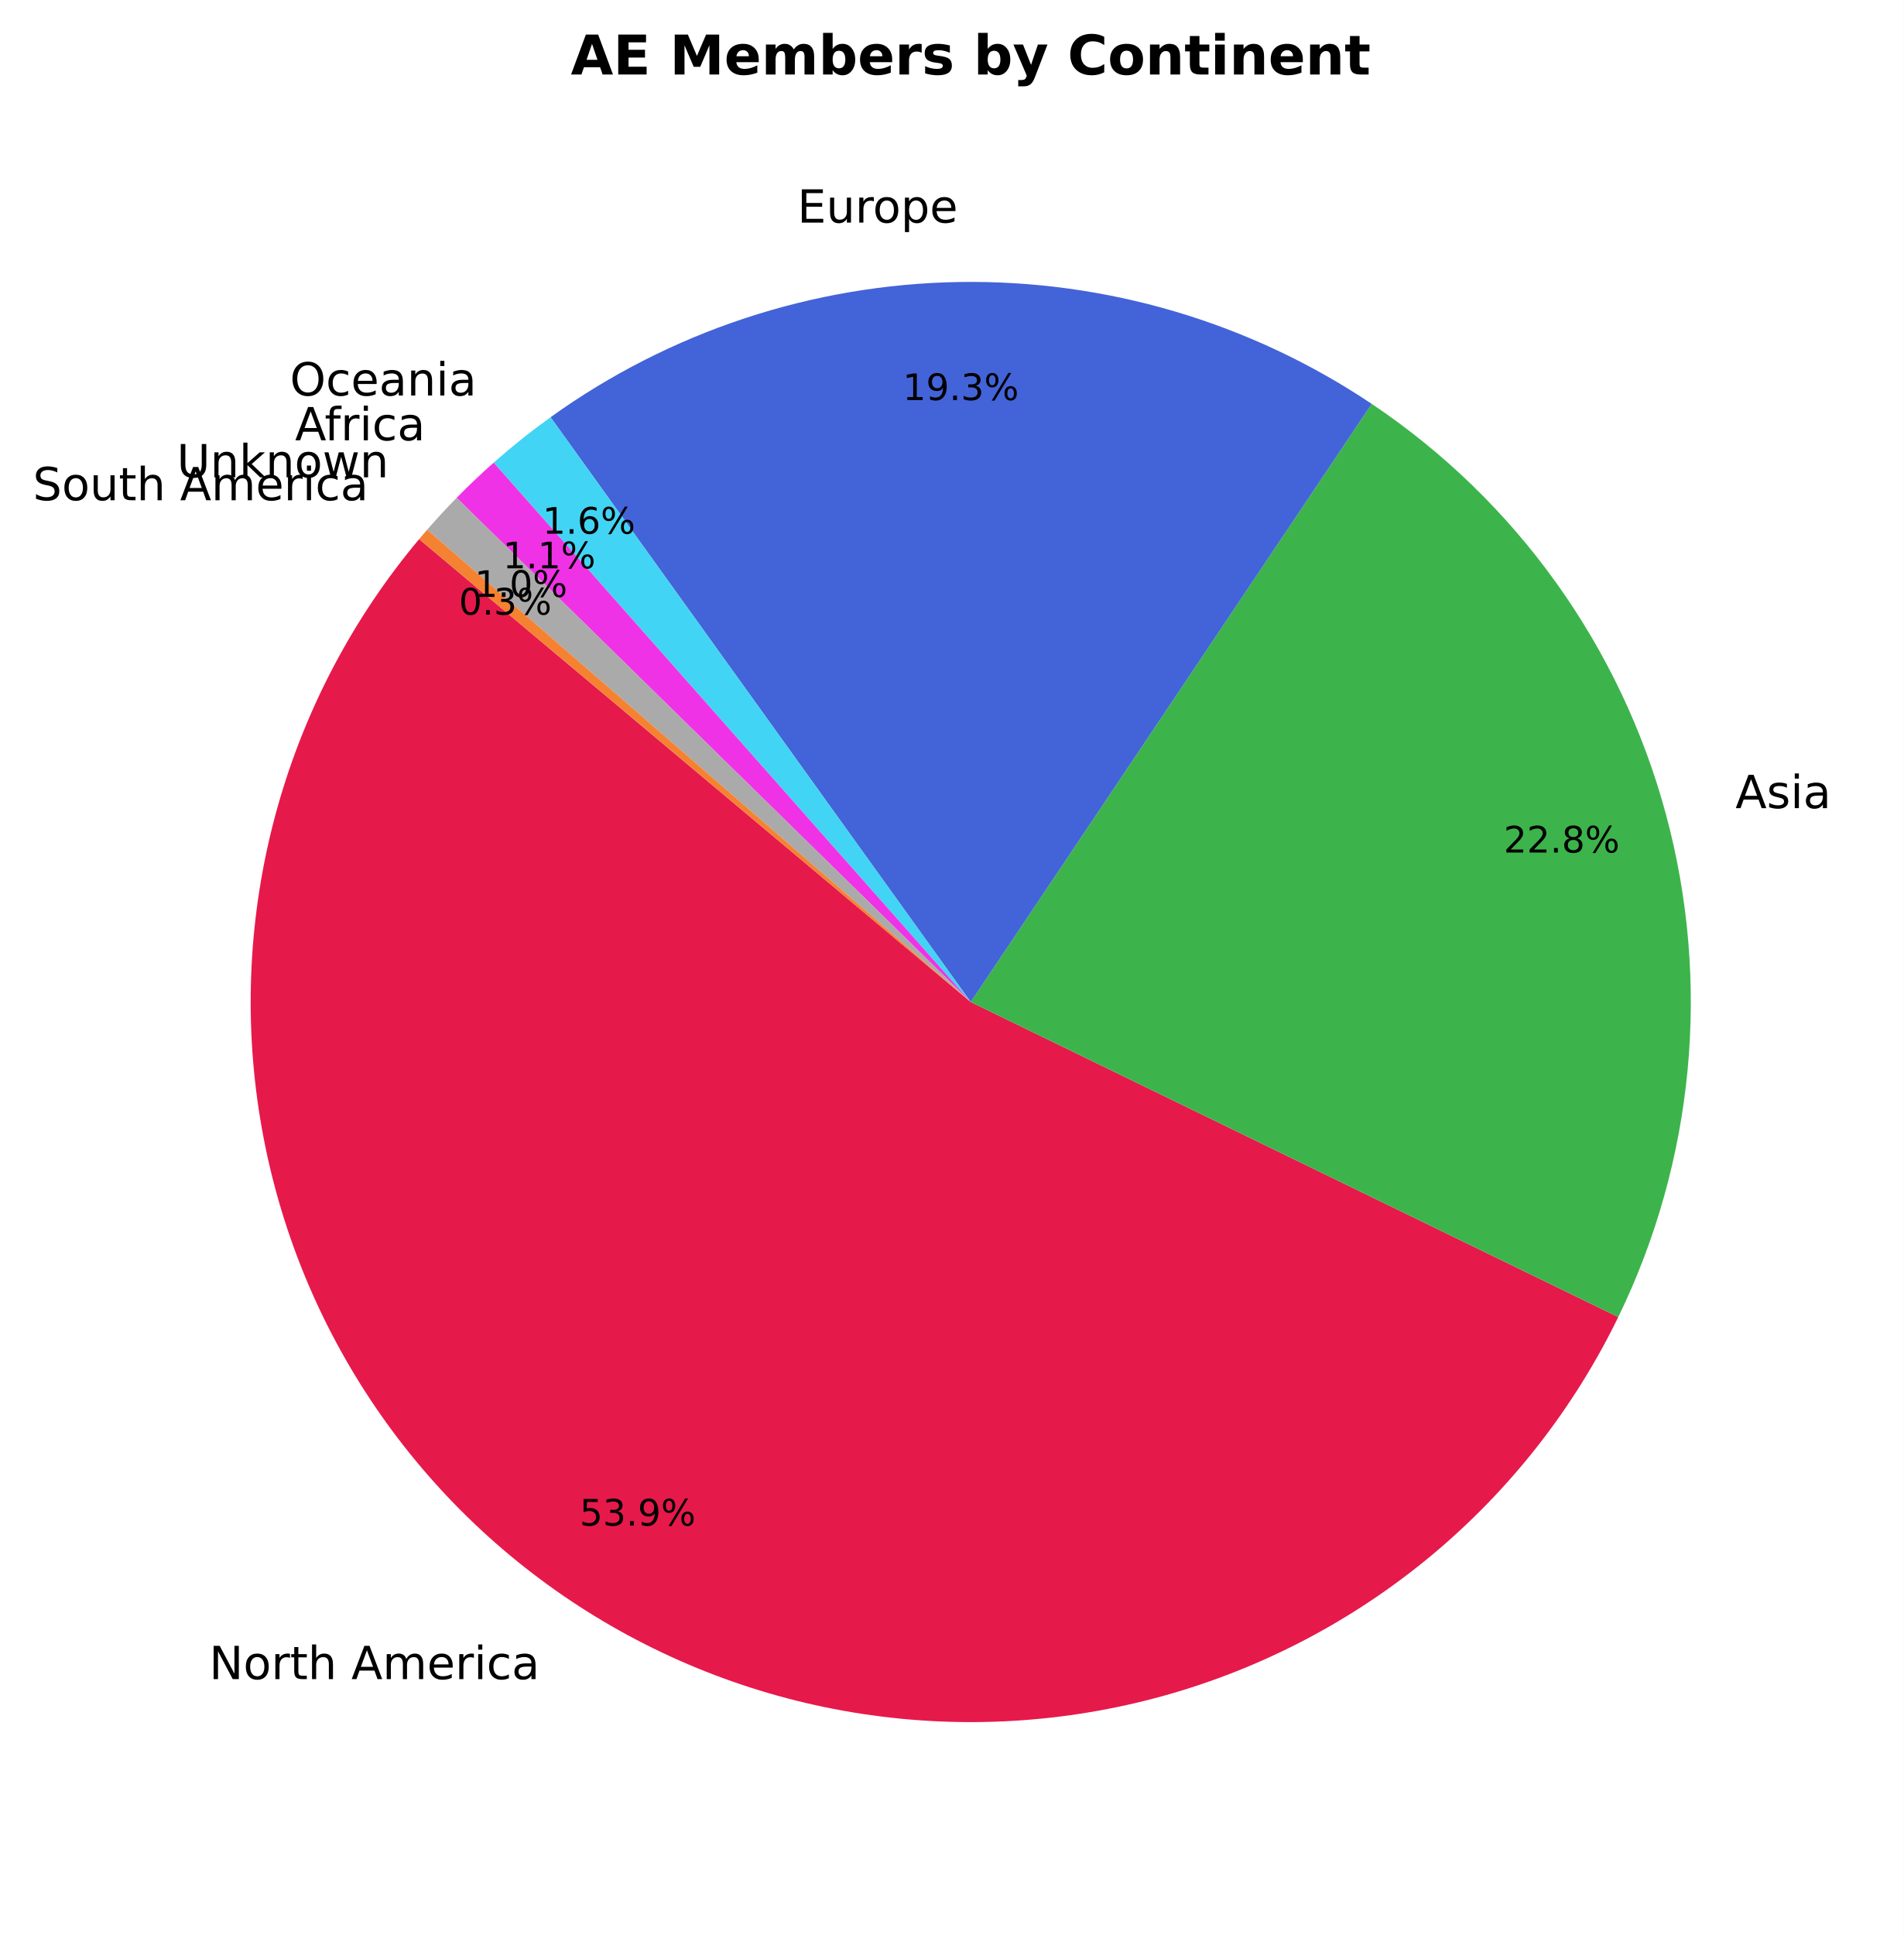
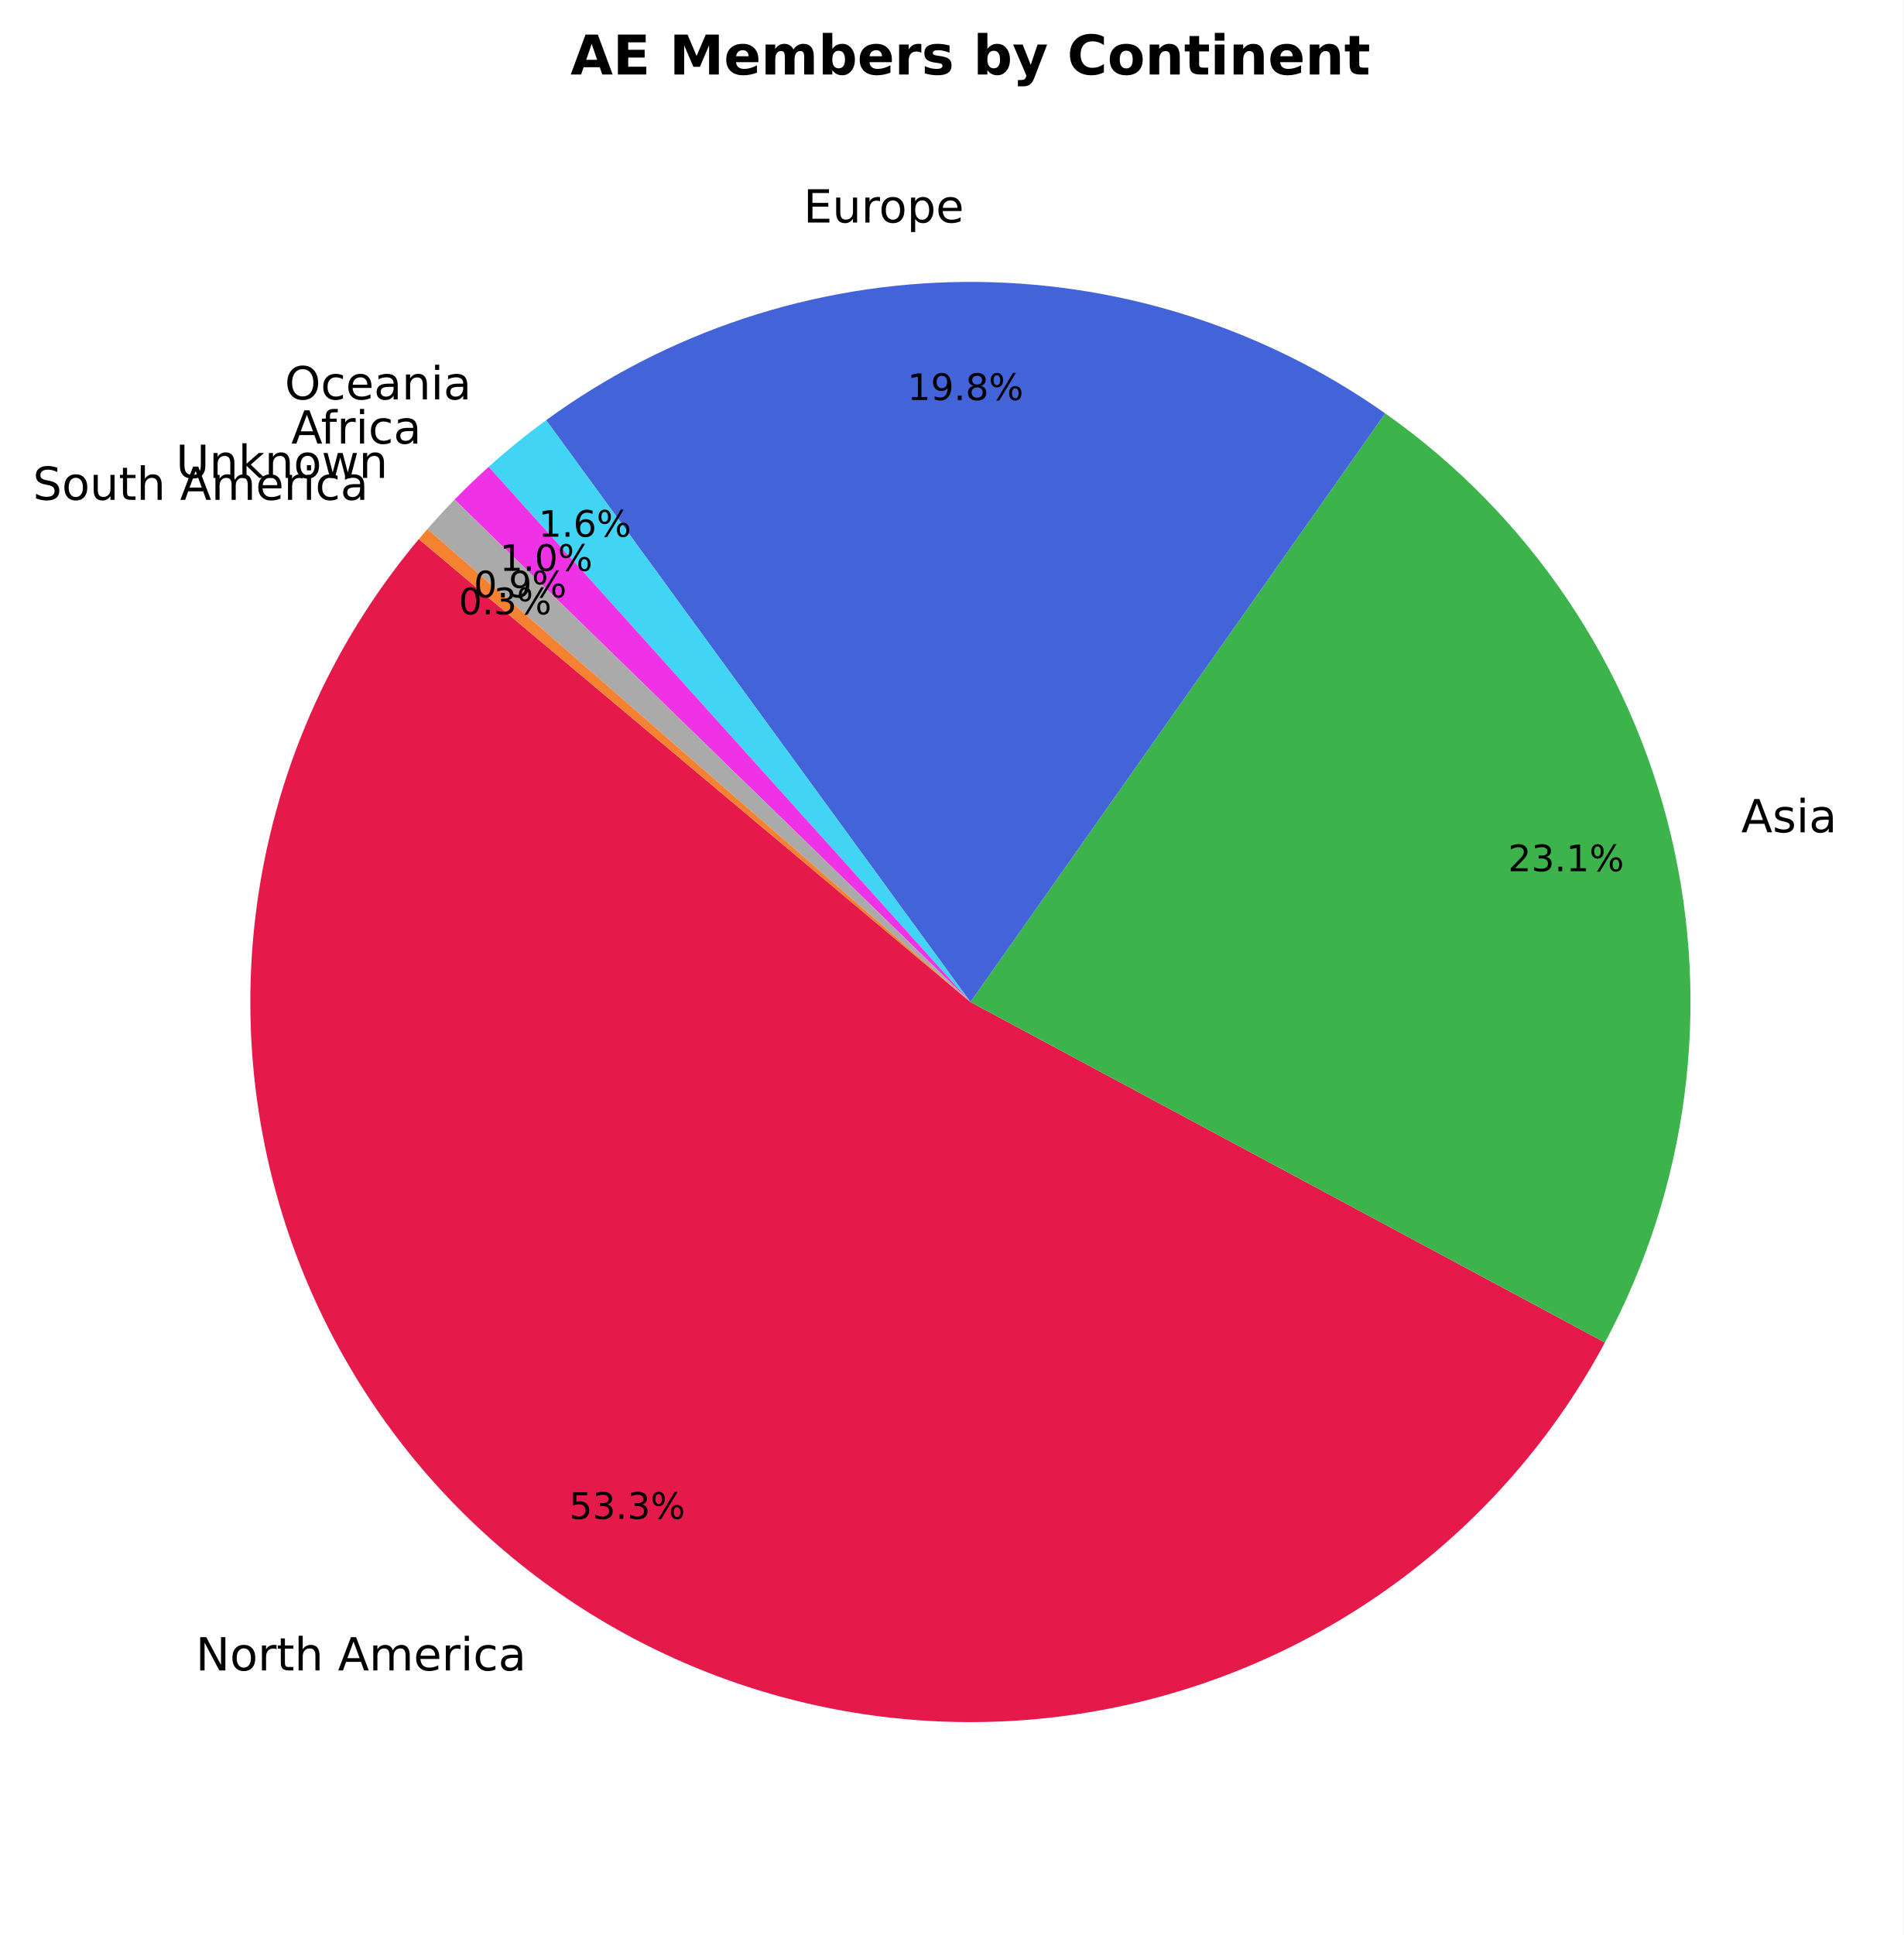
- <svg xmlns="http://www.w3.org/2000/svg" xmlns:xlink="http://www.w3.org/1999/xlink" width="416.995pt" height="423.838pt" viewBox="0 0 416.995 423.838" version="1.1">
+ <svg xmlns="http://www.w3.org/2000/svg" xmlns:xlink="http://www.w3.org/1999/xlink" width="416.922pt" height="423.838pt" viewBox="0 0 416.922 423.838" version="1.1">
  <defs>
    <style type="text/css">*{stroke-linejoin: round; stroke-linecap: butt}</style>
  </defs>
  <g id="figure_1">
    <g id="patch_1">
-       <path d="M 0 423.838  L 416.995 423.838  L 416.995 0  L 0 0  z " style="fill: #ffffff" />
+       <path d="M 0 423.838  L 416.922 423.838  L 416.922 0  L 0 0  z " style="fill: #ffffff" />
    </g>
    <g id="axes_1">
      <g id="patch_2">
-         <path d="M 91.809 118.093  C 77.448 135.207 66.886 155.179 60.824 176.683  C 54.762 198.186 53.338 220.734 56.645 242.829  C 59.953 264.924 67.917 286.067 80.01 304.853  C 92.103 323.638 108.051 339.642 126.794 351.801  C 145.537 363.96 166.651 371.999 188.734 375.385  C 210.818 378.77 233.371 377.425 254.895 371.439  C 276.42 365.453 296.429 354.962 313.594 340.662  C 330.759 326.361 344.692 308.576 354.466 288.486  L 212.635 219.478  z " style="fill: #e6194b" />
+         <path d="M 91.736 118.093  C 77.544 135.005 67.061 154.71 60.965 175.93  C 54.87 197.149 53.297 219.414 56.348 241.28  C 59.4 263.146 67.009 284.129 78.681 302.869  C 90.354 321.608 105.832 337.69 124.111 350.071  C 142.391 362.452 163.068 370.858 184.801 374.744  C 206.534 378.63 228.842 377.91 250.28 372.63  C 271.717 367.351 291.809 357.629 309.252 344.095  C 326.695 330.561 341.103 313.514 351.543 294.061  L 212.562 219.478  z " style="fill: #e6194b" />
      </g>
      <g id="patch_3">
-         <path d="M 354.466 288.486  C 371.123 254.252 374.834 215.119 364.91 178.364  C 354.987 141.609 332.083 109.662 300.46 88.463  L 212.635 219.478  z " style="fill: #3cb44b" />
+         <path d="M 351.543 294.061  C 369.755 260.123 374.921 220.662 366.057 183.18  C 357.193 145.697 334.9 112.73 303.415 90.544  L 212.562 219.478  z " style="fill: #3cb44b" />
      </g>
      <g id="patch_4">
-         <path d="M 300.46 88.463  C 273.758 70.564 242.213 61.248 210.071 61.771  C 177.929 62.294 146.703 72.63 120.597 91.388  L 212.635 219.478  z " style="fill: #4363d8" />
+         <path d="M 303.415 90.544  C 276.471 71.559 244.243 61.488 211.283 61.755  C 178.324 62.023 146.263 72.615 119.631 92.035  L 212.562 219.478  z " style="fill: #4363d8" />
      </g>
      <g id="patch_5">
-         <path d="M 120.597 91.388  C 118.438 92.939 116.319 94.545 114.241 96.203  C 112.163 97.862 110.127 99.573 108.136 101.334  L 212.635 219.478  z " style="fill: #42d4f4" />
+         <path d="M 119.631 92.035  C 117.447 93.627 115.305 95.275 113.206 96.978  C 111.107 98.68 109.052 100.436 107.043 102.244  L 212.562 219.478  z " style="fill: #42d4f4" />
      </g>
      <g id="patch_6">
-         <path d="M 108.136 101.334  C 106.737 102.571 105.361 103.833 104.008 105.118  C 102.654 106.404 101.324 107.713 100.017 109.046  L 212.635 219.478  z " style="fill: #f032e6" />
+         <path d="M 107.043 102.244  C 105.758 103.401 104.491 104.579 103.244 105.778  C 101.998 106.977 100.771 108.196 99.564 109.435  L 212.562 219.478  z " style="fill: #f032e6" />
      </g>
      <g id="patch_7">
-         <path d="M 100.017 109.046  C 98.908 110.177 97.816 111.325 96.742 112.488  C 95.667 113.652 94.61 114.832 93.572 116.028  L 212.635 219.478  z " style="fill: #aaaaaa" />
+         <path d="M 99.564 109.435  C 98.546 110.481 97.542 111.54 96.554 112.613  C 95.565 113.687 94.591 114.774 93.632 115.874  L 212.562 219.478  z " style="fill: #aaaaaa" />
      </g>
      <g id="patch_8">
-         <path d="M 93.572 116.028  C 93.275 116.369 92.98 116.712 92.686 117.056  C 92.392 117.4 92.099 117.746 91.809 118.092  L 212.635 219.478  z " style="fill: #f58231" />
+         <path d="M 93.632 115.874  C 93.313 116.241 92.995 116.609 92.679 116.979  C 92.363 117.349 92.048 117.72 91.736 118.093  L 212.562 219.478  z " style="fill: #f58231" />
      </g>
      <g id="matplotlib.axis_1" />
      <g id="matplotlib.axis_2" />
      <g id="text_1">
-         <g transform="translate(45.81266 367.7927) scale(0.1 -0.1)">
+         <g transform="translate(42.86931 365.8898) scale(0.1 -0.1)">
          <defs>
            <path id="DejaVuSans-4e" d="M 628 4666  L 1478 4666  L 3547 763  L 3547 4666  L 4159 4666  L 4159 0  L 3309 0  L 1241 3903  L 1241 0  L 628 0  L 628 4666  z " transform="scale(0.015625)" />
            <path id="DejaVuSans-6f" d="M 1959 3097  Q 1497 3097 1228 2736  Q 959 2375 959 1747  Q 959 1119 1226 758  Q 1494 397 1959 397  Q 2419 397 2687 759  Q 2956 1122 2956 1747  Q 2956 2369 2687 2733  Q 2419 3097 1959 3097  z M 1959 3584  Q 2709 3584 3137 3096  Q 3566 2609 3566 1747  Q 3566 888 3137 398  Q 2709 -91 1959 -91  Q 1206 -91 779 398  Q 353 888 353 1747  Q 353 2609 779 3096  Q 1206 3584 1959 3584  z " transform="scale(0.015625)" />
            <path id="DejaVuSans-72" d="M 2631 2963  Q 2534 3019 2420 3045  Q 2306 3072 2169 3072  Q 1681 3072 1420 2755  Q 1159 2438 1159 1844  L 1159 0  L 581 0  L 581 3500  L 1159 3500  L 1159 2956  Q 1341 3275 1631 3429  Q 1922 3584 2338 3584  Q 2397 3584 2469 3576  Q 2541 3569 2628 3553  L 2631 2963  z " transform="scale(0.015625)" />
            <path id="DejaVuSans-74" d="M 1172 4494  L 1172 3500  L 2356 3500  L 2356 3053  L 1172 3053  L 1172 1153  Q 1172 725 1289 603  Q 1406 481 1766 481  L 2356 481  L 2356 0  L 1766 0  Q 1100 0 847 248  Q 594 497 594 1153  L 594 3053  L 172 3053  L 172 3500  L 594 3500  L 594 4494  L 1172 4494  z " transform="scale(0.015625)" />
            <path id="DejaVuSans-68" d="M 3513 2113  L 3513 0  L 2938 0  L 2938 2094  Q 2938 2591 2744 2837  Q 2550 3084 2163 3084  Q 1697 3084 1428 2787  Q 1159 2491 1159 1978  L 1159 0  L 581 0  L 581 4863  L 1159 4863  L 1159 2956  Q 1366 3272 1645 3428  Q 1925 3584 2291 3584  Q 2894 3584 3203 3211  Q 3513 2838 3513 2113  z " transform="scale(0.015625)" />
            <path id="DejaVuSans-20" transform="scale(0.015625)" />
            <path id="DejaVuSans-41" d="M 2188 4044  L 1331 1722  L 3047 1722  L 2188 4044  z M 1831 4666  L 2547 4666  L 4325 0  L 3669 0  L 3244 1197  L 1141 1197  L 716 0  L 50 0  L 1831 4666  z " transform="scale(0.015625)" />
            <path id="DejaVuSans-6d" d="M 3328 2828  Q 3544 3216 3844 3400  Q 4144 3584 4550 3584  Q 5097 3584 5394 3201  Q 5691 2819 5691 2113  L 5691 0  L 5113 0  L 5113 2094  Q 5113 2597 4934 2840  Q 4756 3084 4391 3084  Q 3944 3084 3684 2787  Q 3425 2491 3425 1978  L 3425 0  L 2847 0  L 2847 2094  Q 2847 2600 2669 2842  Q 2491 3084 2119 3084  Q 1678 3084 1418 2786  Q 1159 2488 1159 1978  L 1159 0  L 581 0  L 581 3500  L 1159 3500  L 1159 2956  Q 1356 3278 1631 3431  Q 1906 3584 2284 3584  Q 2666 3584 2933 3390  Q 3200 3197 3328 2828  z " transform="scale(0.015625)" />
            <path id="DejaVuSans-65" d="M 3597 1894  L 3597 1613  L 953 1613  Q 991 1019 1311 708  Q 1631 397 2203 397  Q 2534 397 2845 478  Q 3156 559 3463 722  L 3463 178  Q 3153 47 2828 -22  Q 2503 -91 2169 -91  Q 1331 -91 842 396  Q 353 884 353 1716  Q 353 2575 817 3079  Q 1281 3584 2069 3584  Q 2775 3584 3186 3129  Q 3597 2675 3597 1894  z M 3022 2063  Q 3016 2534 2758 2815  Q 2500 3097 2075 3097  Q 1594 3097 1305 2825  Q 1016 2553 972 2059  L 3022 2063  z " transform="scale(0.015625)" />
            <path id="DejaVuSans-69" d="M 603 3500  L 1178 3500  L 1178 0  L 603 0  L 603 3500  z M 603 4863  L 1178 4863  L 1178 4134  L 603 4134  L 603 4863  z " transform="scale(0.015625)" />
            <path id="DejaVuSans-63" d="M 3122 3366  L 3122 2828  Q 2878 2963 2633 3030  Q 2388 3097 2138 3097  Q 1578 3097 1268 2742  Q 959 2388 959 1747  Q 959 1106 1268 751  Q 1578 397 2138 397  Q 2388 397 2633 464  Q 2878 531 3122 666  L 3122 134  Q 2881 22 2623 -34  Q 2366 -91 2075 -91  Q 1284 -91 818 406  Q 353 903 353 1747  Q 353 2603 823 3093  Q 1294 3584 2113 3584  Q 2378 3584 2631 3529  Q 2884 3475 3122 3366  z " transform="scale(0.015625)" />
            <path id="DejaVuSans-61" d="M 2194 1759  Q 1497 1759 1228 1600  Q 959 1441 959 1056  Q 959 750 1161 570  Q 1363 391 1709 391  Q 2188 391 2477 730  Q 2766 1069 2766 1631  L 2766 1759  L 2194 1759  z M 3341 1997  L 3341 0  L 2766 0  L 2766 531  Q 2569 213 2275 61  Q 1981 -91 1556 -91  Q 1019 -91 701 211  Q 384 513 384 1019  Q 384 1609 779 1909  Q 1175 2209 1959 2209  L 2766 2209  L 2766 2266  Q 2766 2663 2505 2880  Q 2244 3097 1772 3097  Q 1472 3097 1187 3025  Q 903 2953 641 2809  L 641 3341  Q 956 3463 1253 3523  Q 1550 3584 1831 3584  Q 2591 3584 2966 3190  Q 3341 2797 3341 1997  z " transform="scale(0.015625)" />
          </defs>
          <use xlink:href="#DejaVuSans-4e" />
          <use xlink:href="#DejaVuSans-6f" transform="translate(74.80469 0)" />
          <use xlink:href="#DejaVuSans-72" transform="translate(135.9863 0)" />
          <use xlink:href="#DejaVuSans-74" transform="translate(177.0996 0)" />
          <use xlink:href="#DejaVuSans-68" transform="translate(216.3086 0)" />
          <use xlink:href="#DejaVuSans-20" transform="translate(279.6875 0)" />
          <use xlink:href="#DejaVuSans-41" transform="translate(311.4746 0)" />
          <use xlink:href="#DejaVuSans-6d" transform="translate(379.8828 0)" />
          <use xlink:href="#DejaVuSans-65" transform="translate(477.2949 0)" />
          <use xlink:href="#DejaVuSans-72" transform="translate(538.8184 0)" />
          <use xlink:href="#DejaVuSans-69" transform="translate(579.9316 0)" />
          <use xlink:href="#DejaVuSans-63" transform="translate(607.7148 0)" />
          <use xlink:href="#DejaVuSans-61" transform="translate(662.6953 0)" />
        </g>
      </g>
      <g id="text_2">
-         <g transform="translate(126.963 334.1601) scale(0.08 -0.08)">
+         <g transform="translate(124.6721 332.6896) scale(0.08 -0.08)">
          <defs>
            <path id="DejaVuSans-35" d="M 691 4666  L 3169 4666  L 3169 4134  L 1269 4134  L 1269 2991  Q 1406 3038 1543 3061  Q 1681 3084 1819 3084  Q 2600 3084 3056 2656  Q 3513 2228 3513 1497  Q 3513 744 3044 326  Q 2575 -91 1722 -91  Q 1428 -91 1123 -41  Q 819 9 494 109  L 494 744  Q 775 591 1075 516  Q 1375 441 1709 441  Q 2250 441 2565 725  Q 2881 1009 2881 1497  Q 2881 1984 2565 2268  Q 2250 2553 1709 2553  Q 1456 2553 1204 2497  Q 953 2441 691 2322  L 691 4666  z " transform="scale(0.015625)" />
            <path id="DejaVuSans-33" d="M 2597 2516  Q 3050 2419 3304 2112  Q 3559 1806 3559 1356  Q 3559 666 3084 287  Q 2609 -91 1734 -91  Q 1441 -91 1130 -33  Q 819 25 488 141  L 488 750  Q 750 597 1062 519  Q 1375 441 1716 441  Q 2309 441 2620 675  Q 2931 909 2931 1356  Q 2931 1769 2642 2001  Q 2353 2234 1838 2234  L 1294 2234  L 1294 2753  L 1863 2753  Q 2328 2753 2575 2939  Q 2822 3125 2822 3475  Q 2822 3834 2567 4026  Q 2313 4219 1838 4219  Q 1578 4219 1281 4162  Q 984 4106 628 3988  L 628 4550  Q 988 4650 1302 4700  Q 1616 4750 1894 4750  Q 2613 4750 3031 4423  Q 3450 4097 3450 3541  Q 3450 3153 3228 2886  Q 3006 2619 2597 2516  z " transform="scale(0.015625)" />
            <path id="DejaVuSans-2e" d="M 684 794  L 1344 794  L 1344 0  L 684 0  L 684 794  z " transform="scale(0.015625)" />
-             <path id="DejaVuSans-39" d="M 703 97  L 703 672  Q 941 559 1184 500  Q 1428 441 1663 441  Q 2288 441 2617 861  Q 2947 1281 2994 2138  Q 2813 1869 2534 1725  Q 2256 1581 1919 1581  Q 1219 1581 811 2004  Q 403 2428 403 3163  Q 403 3881 828 4315  Q 1253 4750 1959 4750  Q 2769 4750 3195 4129  Q 3622 3509 3622 2328  Q 3622 1225 3098 567  Q 2575 -91 1691 -91  Q 1453 -91 1209 -44  Q 966 3 703 97  z M 1959 2075  Q 2384 2075 2632 2365  Q 2881 2656 2881 3163  Q 2881 3666 2632 3958  Q 2384 4250 1959 4250  Q 1534 4250 1286 3958  Q 1038 3666 1038 3163  Q 1038 2656 1286 2365  Q 1534 2075 1959 2075  z " transform="scale(0.015625)" />
            <path id="DejaVuSans-25" d="M 4653 2053  Q 4381 2053 4226 1822  Q 4072 1591 4072 1178  Q 4072 772 4226 539  Q 4381 306 4653 306  Q 4919 306 5073 539  Q 5228 772 5228 1178  Q 5228 1588 5073 1820  Q 4919 2053 4653 2053  z M 4653 2450  Q 5147 2450 5437 2106  Q 5728 1763 5728 1178  Q 5728 594 5436 251  Q 5144 -91 4653 -91  Q 4153 -91 3862 251  Q 3572 594 3572 1178  Q 3572 1766 3864 2108  Q 4156 2450 4653 2450  z M 1428 4353  Q 1159 4353 1004 4120  Q 850 3888 850 3481  Q 850 3069 1003 2837  Q 1156 2606 1428 2606  Q 1700 2606 1854 2837  Q 2009 3069 2009 3481  Q 2009 3884 1853 4118  Q 1697 4353 1428 4353  z M 4250 4750  L 4750 4750  L 1831 -91  L 1331 -91  L 4250 4750  z M 1428 4750  Q 1922 4750 2215 4408  Q 2509 4066 2509 3481  Q 2509 2891 2217 2550  Q 1925 2209 1428 2209  Q 931 2209 642 2551  Q 353 2894 353 3481  Q 353 4063 643 4406  Q 934 4750 1428 4750  z " transform="scale(0.015625)" />
          </defs>
          <use xlink:href="#DejaVuSans-35" />
          <use xlink:href="#DejaVuSans-33" transform="translate(63.62305 0)" />
          <use xlink:href="#DejaVuSans-2e" transform="translate(127.2461 0)" />
-           <use xlink:href="#DejaVuSans-39" transform="translate(159.0332 0)" />
+           <use xlink:href="#DejaVuSans-33" transform="translate(159.0332 0)" />
          <use xlink:href="#DejaVuSans-25" transform="translate(222.6562 0)" />
        </g>
      </g>
      <g id="text_3">
-         <g transform="translate(380.1379 177.0117) scale(0.1 -0.1)">
+         <g transform="translate(381.4063 182.309) scale(0.1 -0.1)">
          <defs>
            <path id="DejaVuSans-73" d="M 2834 3397  L 2834 2853  Q 2591 2978 2328 3040  Q 2066 3103 1784 3103  Q 1356 3103 1142 2972  Q 928 2841 928 2578  Q 928 2378 1081 2264  Q 1234 2150 1697 2047  L 1894 2003  Q 2506 1872 2764 1633  Q 3022 1394 3022 966  Q 3022 478 2636 193  Q 2250 -91 1575 -91  Q 1294 -91 989 -36  Q 684 19 347 128  L 347 722  Q 666 556 975 473  Q 1284 391 1588 391  Q 1994 391 2212 530  Q 2431 669 2431 922  Q 2431 1156 2273 1281  Q 2116 1406 1581 1522  L 1381 1569  Q 847 1681 609 1914  Q 372 2147 372 2553  Q 372 3047 722 3315  Q 1072 3584 1716 3584  Q 2034 3584 2315 3537  Q 2597 3491 2834 3397  z " transform="scale(0.015625)" />
          </defs>
          <use xlink:href="#DejaVuSans-41" />
          <use xlink:href="#DejaVuSans-73" transform="translate(68.4082 0)" />
          <use xlink:href="#DejaVuSans-69" transform="translate(120.5078 0)" />
          <use xlink:href="#DejaVuSans-61" transform="translate(148.291 0)" />
        </g>
      </g>
      <g id="text_4">
-         <g transform="translate(329.3622 186.7384) scale(0.08 -0.08)">
+         <g transform="translate(330.3258 190.8318) scale(0.08 -0.08)">
          <defs>
            <path id="DejaVuSans-32" d="M 1228 531  L 3431 531  L 3431 0  L 469 0  L 469 531  Q 828 903 1448 1529  Q 2069 2156 2228 2338  Q 2531 2678 2651 2914  Q 2772 3150 2772 3378  Q 2772 3750 2511 3984  Q 2250 4219 1831 4219  Q 1534 4219 1204 4116  Q 875 4013 500 3803  L 500 4441  Q 881 4594 1212 4672  Q 1544 4750 1819 4750  Q 2544 4750 2975 4387  Q 3406 4025 3406 3419  Q 3406 3131 3298 2873  Q 3191 2616 2906 2266  Q 2828 2175 2409 1742  Q 1991 1309 1228 531  z " transform="scale(0.015625)" />
-             <path id="DejaVuSans-38" d="M 2034 2216  Q 1584 2216 1326 1975  Q 1069 1734 1069 1313  Q 1069 891 1326 650  Q 1584 409 2034 409  Q 2484 409 2743 651  Q 3003 894 3003 1313  Q 3003 1734 2745 1975  Q 2488 2216 2034 2216  z M 1403 2484  Q 997 2584 770 2862  Q 544 3141 544 3541  Q 544 4100 942 4425  Q 1341 4750 2034 4750  Q 2731 4750 3128 4425  Q 3525 4100 3525 3541  Q 3525 3141 3298 2862  Q 3072 2584 2669 2484  Q 3125 2378 3379 2068  Q 3634 1759 3634 1313  Q 3634 634 3220 271  Q 2806 -91 2034 -91  Q 1263 -91 848 271  Q 434 634 434 1313  Q 434 1759 690 2068  Q 947 2378 1403 2484  z M 1172 3481  Q 1172 3119 1398 2916  Q 1625 2713 2034 2713  Q 2441 2713 2670 2916  Q 2900 3119 2900 3481  Q 2900 3844 2670 4047  Q 2441 4250 2034 4250  Q 1625 4250 1398 4047  Q 1172 3844 1172 3481  z " transform="scale(0.015625)" />
+             <path id="DejaVuSans-31" d="M 794 531  L 1825 531  L 1825 4091  L 703 3866  L 703 4441  L 1819 4666  L 2450 4666  L 2450 531  L 3481 531  L 3481 0  L 794 0  L 794 531  z " transform="scale(0.015625)" />
          </defs>
          <use xlink:href="#DejaVuSans-32" />
-           <use xlink:href="#DejaVuSans-32" transform="translate(63.62305 0)" />
+           <use xlink:href="#DejaVuSans-33" transform="translate(63.62305 0)" />
          <use xlink:href="#DejaVuSans-2e" transform="translate(127.2461 0)" />
-           <use xlink:href="#DejaVuSans-38" transform="translate(159.0332 0)" />
+           <use xlink:href="#DejaVuSans-31" transform="translate(159.0332 0)" />
          <use xlink:href="#DejaVuSans-25" transform="translate(222.6562 0)" />
        </g>
      </g>
      <g id="text_5">
-         <g transform="translate(174.652 48.75963) scale(0.1 -0.1)">
+         <g transform="translate(175.9928 48.74241) scale(0.1 -0.1)">
          <defs>
            <path id="DejaVuSans-45" d="M 628 4666  L 3578 4666  L 3578 4134  L 1259 4134  L 1259 2753  L 3481 2753  L 3481 2222  L 1259 2222  L 1259 531  L 3634 531  L 3634 0  L 628 0  L 628 4666  z " transform="scale(0.015625)" />
            <path id="DejaVuSans-75" d="M 544 1381  L 544 3500  L 1119 3500  L 1119 1403  Q 1119 906 1312 657  Q 1506 409 1894 409  Q 2359 409 2629 706  Q 2900 1003 2900 1516  L 2900 3500  L 3475 3500  L 3475 0  L 2900 0  L 2900 538  Q 2691 219 2414 64  Q 2138 -91 1772 -91  Q 1169 -91 856 284  Q 544 659 544 1381  z M 1991 3584  L 1991 3584  z " transform="scale(0.015625)" />
            <path id="DejaVuSans-70" d="M 1159 525  L 1159 -1331  L 581 -1331  L 581 3500  L 1159 3500  L 1159 2969  Q 1341 3281 1617 3432  Q 1894 3584 2278 3584  Q 2916 3584 3314 3078  Q 3713 2572 3713 1747  Q 3713 922 3314 415  Q 2916 -91 2278 -91  Q 1894 -91 1617 61  Q 1341 213 1159 525  z M 3116 1747  Q 3116 2381 2855 2742  Q 2594 3103 2138 3103  Q 1681 3103 1420 2742  Q 1159 2381 1159 1747  Q 1159 1113 1420 752  Q 1681 391 2138 391  Q 2594 391 2855 752  Q 3116 1113 3116 1747  z " transform="scale(0.015625)" />
          </defs>
          <use xlink:href="#DejaVuSans-45" />
          <use xlink:href="#DejaVuSans-75" transform="translate(63.18359 0)" />
          <use xlink:href="#DejaVuSans-72" transform="translate(126.5625 0)" />
          <use xlink:href="#DejaVuSans-6f" transform="translate(165.4258 0)" />
          <use xlink:href="#DejaVuSans-70" transform="translate(226.6074 0)" />
          <use xlink:href="#DejaVuSans-65" transform="translate(290.084 0)" />
        </g>
      </g>
      <g id="text_6">
-         <g transform="translate(197.7487 87.63454) scale(0.08 -0.08)">
-           <defs>
-             <path id="DejaVuSans-31" d="M 794 531  L 1825 531  L 1825 4091  L 703 3866  L 703 4441  L 1819 4666  L 2450 4666  L 2450 531  L 3481 531  L 3481 0  L 794 0  L 794 531  z " transform="scale(0.015625)" />
+         <g transform="translate(198.7682 87.62123) scale(0.08 -0.08)">
+           <defs>
+             <path id="DejaVuSans-39" d="M 703 97  L 703 672  Q 941 559 1184 500  Q 1428 441 1663 441  Q 2288 441 2617 861  Q 2947 1281 2994 2138  Q 2813 1869 2534 1725  Q 2256 1581 1919 1581  Q 1219 1581 811 2004  Q 403 2428 403 3163  Q 403 3881 828 4315  Q 1253 4750 1959 4750  Q 2769 4750 3195 4129  Q 3622 3509 3622 2328  Q 3622 1225 3098 567  Q 2575 -91 1691 -91  Q 1453 -91 1209 -44  Q 966 3 703 97  z M 1959 2075  Q 2384 2075 2632 2365  Q 2881 2656 2881 3163  Q 2881 3666 2632 3958  Q 2384 4250 1959 4250  Q 1534 4250 1286 3958  Q 1038 3666 1038 3163  Q 1038 2656 1286 2365  Q 1534 2075 1959 2075  z " transform="scale(0.015625)" />
+             <path id="DejaVuSans-38" d="M 2034 2216  Q 1584 2216 1326 1975  Q 1069 1734 1069 1313  Q 1069 891 1326 650  Q 1584 409 2034 409  Q 2484 409 2743 651  Q 3003 894 3003 1313  Q 3003 1734 2745 1975  Q 2488 2216 2034 2216  z M 1403 2484  Q 997 2584 770 2862  Q 544 3141 544 3541  Q 544 4100 942 4425  Q 1341 4750 2034 4750  Q 2731 4750 3128 4425  Q 3525 4100 3525 3541  Q 3525 3141 3298 2862  Q 3072 2584 2669 2484  Q 3125 2378 3379 2068  Q 3634 1759 3634 1313  Q 3634 634 3220 271  Q 2806 -91 2034 -91  Q 1263 -91 848 271  Q 434 634 434 1313  Q 434 1759 690 2068  Q 947 2378 1403 2484  z M 1172 3481  Q 1172 3119 1398 2916  Q 1625 2713 2034 2713  Q 2441 2713 2670 2916  Q 2900 3119 2900 3481  Q 2900 3844 2670 4047  Q 2441 4250 2034 4250  Q 1625 4250 1398 4047  Q 1172 3844 1172 3481  z " transform="scale(0.015625)" />
          </defs>
          <use xlink:href="#DejaVuSans-31" />
          <use xlink:href="#DejaVuSans-39" transform="translate(63.62305 0)" />
          <use xlink:href="#DejaVuSans-2e" transform="translate(127.2461 0)" />
-           <use xlink:href="#DejaVuSans-33" transform="translate(159.0332 0)" />
+           <use xlink:href="#DejaVuSans-38" transform="translate(159.0332 0)" />
          <use xlink:href="#DejaVuSans-25" transform="translate(222.6562 0)" />
        </g>
      </g>
      <g id="text_7">
-         <g transform="translate(63.50599 86.63531) scale(0.1 -0.1)">
+         <g transform="translate(62.3747 87.48699) scale(0.1 -0.1)">
          <defs>
            <path id="DejaVuSans-4f" d="M 2522 4238  Q 1834 4238 1429 3725  Q 1025 3213 1025 2328  Q 1025 1447 1429 934  Q 1834 422 2522 422  Q 3209 422 3611 934  Q 4013 1447 4013 2328  Q 4013 3213 3611 3725  Q 3209 4238 2522 4238  z M 2522 4750  Q 3503 4750 4090 4092  Q 4678 3434 4678 2328  Q 4678 1225 4090 567  Q 3503 -91 2522 -91  Q 1538 -91 948 565  Q 359 1222 359 2328  Q 359 3434 948 4092  Q 1538 4750 2522 4750  z " transform="scale(0.015625)" />
            <path id="DejaVuSans-6e" d="M 3513 2113  L 3513 0  L 2938 0  L 2938 2094  Q 2938 2591 2744 2837  Q 2550 3084 2163 3084  Q 1697 3084 1428 2787  Q 1159 2491 1159 1978  L 1159 0  L 581 0  L 581 3500  L 1159 3500  L 1159 2956  Q 1366 3272 1645 3428  Q 1925 3584 2291 3584  Q 2894 3584 3203 3211  Q 3513 2838 3513 2113  z " transform="scale(0.015625)" />
          </defs>
          <use xlink:href="#DejaVuSans-4f" />
          <use xlink:href="#DejaVuSans-63" transform="translate(78.71094 0)" />
          <use xlink:href="#DejaVuSans-65" transform="translate(133.6914 0)" />
          <use xlink:href="#DejaVuSans-61" transform="translate(195.2148 0)" />
          <use xlink:href="#DejaVuSans-6e" transform="translate(256.4941 0)" />
          <use xlink:href="#DejaVuSans-69" transform="translate(319.873 0)" />
          <use xlink:href="#DejaVuSans-61" transform="translate(347.6562 0)" />
        </g>
      </g>
      <g id="text_8">
-         <g transform="translate(118.838 116.9021) scale(0.08 -0.08)">
+         <g transform="translate(117.9473 117.5602) scale(0.08 -0.08)">
          <defs>
            <path id="DejaVuSans-36" d="M 2113 2584  Q 1688 2584 1439 2293  Q 1191 2003 1191 1497  Q 1191 994 1439 701  Q 1688 409 2113 409  Q 2538 409 2786 701  Q 3034 994 3034 1497  Q 3034 2003 2786 2293  Q 2538 2584 2113 2584  z M 3366 4563  L 3366 3988  Q 3128 4100 2886 4159  Q 2644 4219 2406 4219  Q 1781 4219 1451 3797  Q 1122 3375 1075 2522  Q 1259 2794 1537 2939  Q 1816 3084 2150 3084  Q 2853 3084 3261 2657  Q 3669 2231 3669 1497  Q 3669 778 3244 343  Q 2819 -91 2113 -91  Q 1303 -91 875 529  Q 447 1150 447 2328  Q 447 3434 972 4092  Q 1497 4750 2381 4750  Q 2619 4750 2861 4703  Q 3103 4656 3366 4563  z " transform="scale(0.015625)" />
          </defs>
          <use xlink:href="#DejaVuSans-31" />
          <use xlink:href="#DejaVuSans-2e" transform="translate(63.62305 0)" />
          <use xlink:href="#DejaVuSans-36" transform="translate(95.41016 0)" />
          <use xlink:href="#DejaVuSans-25" transform="translate(159.0332 0)" />
        </g>
      </g>
      <g id="text_9">
-         <g transform="translate(64.63089 96.44158) scale(0.1 -0.1)">
+         <g transform="translate(63.79852 97.1675) scale(0.1 -0.1)">
          <defs>
            <path id="DejaVuSans-66" d="M 2375 4863  L 2375 4384  L 1825 4384  Q 1516 4384 1395 4259  Q 1275 4134 1275 3809  L 1275 3500  L 2222 3500  L 2222 3053  L 1275 3053  L 1275 0  L 697 0  L 697 3053  L 147 3053  L 147 3500  L 697 3500  L 697 3744  Q 697 4328 969 4595  Q 1241 4863 1831 4863  L 2375 4863  z " transform="scale(0.015625)" />
          </defs>
          <use xlink:href="#DejaVuSans-41" />
          <use xlink:href="#DejaVuSans-66" transform="translate(64.7832 0)" />
          <use xlink:href="#DejaVuSans-72" transform="translate(99.98828 0)" />
          <use xlink:href="#DejaVuSans-69" transform="translate(141.1016 0)" />
          <use xlink:href="#DejaVuSans-63" transform="translate(168.8848 0)" />
          <use xlink:href="#DejaVuSans-61" transform="translate(223.8652 0)" />
        </g>
      </g>
      <g id="text_10">
-         <g transform="translate(110.1399 124.4797) scale(0.08 -0.08)">
+         <g transform="translate(109.4802 125.0406) scale(0.08 -0.08)">
+           <defs>
+             <path id="DejaVuSans-30" d="M 2034 4250  Q 1547 4250 1301 3770  Q 1056 3291 1056 2328  Q 1056 1369 1301 889  Q 1547 409 2034 409  Q 2525 409 2770 889  Q 3016 1369 3016 2328  Q 3016 3291 2770 3770  Q 2525 4250 2034 4250  z M 2034 4750  Q 2819 4750 3233 4129  Q 3647 3509 3647 2328  Q 3647 1150 3233 529  Q 2819 -91 2034 -91  Q 1250 -91 836 529  Q 422 1150 422 2328  Q 422 3509 836 4129  Q 1250 4750 2034 4750  z " transform="scale(0.015625)" />
+           </defs>
          <use xlink:href="#DejaVuSans-31" />
          <use xlink:href="#DejaVuSans-2e" transform="translate(63.62305 0)" />
-           <use xlink:href="#DejaVuSans-31" transform="translate(95.41016 0)" />
+           <use xlink:href="#DejaVuSans-30" transform="translate(95.41016 0)" />
          <use xlink:href="#DejaVuSans-25" transform="translate(159.0332 0)" />
        </g>
      </g>
      <g id="text_11">
-         <g transform="translate(38.7335 104.5488) scale(0.1 -0.1)">
+         <g transform="translate(38.53376 104.6865) scale(0.1 -0.1)">
          <defs>
            <path id="DejaVuSans-55" d="M 556 4666  L 1191 4666  L 1191 1831  Q 1191 1081 1462 751  Q 1734 422 2344 422  Q 2950 422 3222 751  Q 3494 1081 3494 1831  L 3494 4666  L 4128 4666  L 4128 1753  Q 4128 841 3676 375  Q 3225 -91 2344 -91  Q 1459 -91 1007 375  Q 556 841 556 1753  L 556 4666  z " transform="scale(0.015625)" />
            <path id="DejaVuSans-6b" d="M 581 4863  L 1159 4863  L 1159 1991  L 2875 3500  L 3609 3500  L 1753 1863  L 3688 0  L 2938 0  L 1159 1709  L 1159 0  L 581 0  L 581 4863  z " transform="scale(0.015625)" />
            <path id="DejaVuSans-77" d="M 269 3500  L 844 3500  L 1563 769  L 2278 3500  L 2956 3500  L 3675 769  L 4391 3500  L 4966 3500  L 4050 0  L 3372 0  L 2619 2869  L 1863 0  L 1184 0  L 269 3500  z " transform="scale(0.015625)" />
          </defs>
          <use xlink:href="#DejaVuSans-55" />
          <use xlink:href="#DejaVuSans-6e" transform="translate(73.19336 0)" />
          <use xlink:href="#DejaVuSans-6b" transform="translate(136.5723 0)" />
          <use xlink:href="#DejaVuSans-6e" transform="translate(194.4824 0)" />
          <use xlink:href="#DejaVuSans-6f" transform="translate(257.8613 0)" />
          <use xlink:href="#DejaVuSans-77" transform="translate(319.043 0)" />
          <use xlink:href="#DejaVuSans-6e" transform="translate(400.8301 0)" />
        </g>
      </g>
      <g id="text_12">
-         <g transform="translate(103.9638 130.7444) scale(0.08 -0.08)">
-           <defs>
-             <path id="DejaVuSans-30" d="M 2034 4250  Q 1547 4250 1301 3770  Q 1056 3291 1056 2328  Q 1056 1369 1301 889  Q 1547 409 2034 409  Q 2525 409 2770 889  Q 3016 1369 3016 2328  Q 3016 3291 2770 3770  Q 2525 4250 2034 4250  z M 2034 4750  Q 2819 4750 3233 4129  Q 3647 3509 3647 2328  Q 3647 1150 3233 529  Q 2819 -91 2034 -91  Q 1250 -91 836 529  Q 422 1150 422 2328  Q 422 3509 836 4129  Q 1250 4750 2034 4750  z " transform="scale(0.015625)" />
-           </defs>
-           <use xlink:href="#DejaVuSans-31" />
-           <use xlink:href="#DejaVuSans-2e" transform="translate(63.62305 0)" />
-           <use xlink:href="#DejaVuSans-30" transform="translate(95.41016 0)" />
+         <g transform="translate(103.7929 130.8508) scale(0.08 -0.08)">
+           <use xlink:href="#DejaVuSans-30" />
+           <use xlink:href="#DejaVuSans-2e" transform="translate(63.62305 0)" />
+           <use xlink:href="#DejaVuSans-39" transform="translate(95.41016 0)" />
          <use xlink:href="#DejaVuSans-25" transform="translate(159.0332 0)" />
        </g>
      </g>
      <g id="text_13">
-         <g transform="translate(7.2 109.5736) scale(0.1 -0.1)">
+         <g transform="translate(7.2 109.4884) scale(0.1 -0.1)">
          <defs>
            <path id="DejaVuSans-53" d="M 3425 4513  L 3425 3897  Q 3066 4069 2747 4153  Q 2428 4238 2131 4238  Q 1616 4238 1336 4038  Q 1056 3838 1056 3469  Q 1056 3159 1242 3001  Q 1428 2844 1947 2747  L 2328 2669  Q 3034 2534 3370 2195  Q 3706 1856 3706 1288  Q 3706 609 3251 259  Q 2797 -91 1919 -91  Q 1588 -91 1214 -16  Q 841 59 441 206  L 441 856  Q 825 641 1194 531  Q 1563 422 1919 422  Q 2459 422 2753 634  Q 3047 847 3047 1241  Q 3047 1584 2836 1778  Q 2625 1972 2144 2069  L 1759 2144  Q 1053 2284 737 2584  Q 422 2884 422 3419  Q 422 4038 858 4394  Q 1294 4750 2059 4750  Q 2388 4750 2728 4690  Q 3069 4631 3425 4513  z " transform="scale(0.015625)" />
          </defs>
          <use xlink:href="#DejaVuSans-53" />
          <use xlink:href="#DejaVuSans-6f" transform="translate(63.47656 0)" />
          <use xlink:href="#DejaVuSans-75" transform="translate(124.6582 0)" />
          <use xlink:href="#DejaVuSans-74" transform="translate(188.0371 0)" />
          <use xlink:href="#DejaVuSans-68" transform="translate(227.2461 0)" />
          <use xlink:href="#DejaVuSans-20" transform="translate(290.625 0)" />
          <use xlink:href="#DejaVuSans-41" transform="translate(322.4121 0)" />
          <use xlink:href="#DejaVuSans-6d" transform="translate(390.8203 0)" />
          <use xlink:href="#DejaVuSans-65" transform="translate(488.2324 0)" />
          <use xlink:href="#DejaVuSans-72" transform="translate(549.7559 0)" />
          <use xlink:href="#DejaVuSans-69" transform="translate(590.8691 0)" />
          <use xlink:href="#DejaVuSans-63" transform="translate(618.6523 0)" />
          <use xlink:href="#DejaVuSans-61" transform="translate(673.6328 0)" />
        </g>
      </g>
      <g id="text_14">
-         <g transform="translate(100.5161 134.6271) scale(0.08 -0.08)">
+         <g transform="translate(100.4996 134.5613) scale(0.08 -0.08)">
          <use xlink:href="#DejaVuSans-30" />
          <use xlink:href="#DejaVuSans-2e" transform="translate(63.62305 0)" />
          <use xlink:href="#DejaVuSans-33" transform="translate(95.41016 0)" />
          <use xlink:href="#DejaVuSans-25" transform="translate(159.0332 0)" />
        </g>
      </g>
      <g id="text_15">
-         <g transform="translate(125.0324 16.31812) scale(0.12 -0.12)">
+         <g transform="translate(124.9596 16.31812) scale(0.12 -0.12)">
          <defs>
            <path id="DejaVuSans-Bold-41" d="M 3419 850  L 1538 850  L 1241 0  L 31 0  L 1759 4666  L 3194 4666  L 4922 0  L 3713 0  L 3419 850  z M 1838 1716  L 3116 1716  L 2478 3572  L 1838 1716  z " transform="scale(0.015625)" />
            <path id="DejaVuSans-Bold-45" d="M 588 4666  L 3834 4666  L 3834 3756  L 1791 3756  L 1791 2888  L 3713 2888  L 3713 1978  L 1791 1978  L 1791 909  L 3903 909  L 3903 0  L 588 0  L 588 4666  z " transform="scale(0.015625)" />
            <path id="DejaVuSans-Bold-20" transform="scale(0.015625)" />
            <path id="DejaVuSans-Bold-4d" d="M 588 4666  L 2119 4666  L 3181 2169  L 4250 4666  L 5778 4666  L 5778 0  L 4641 0  L 4641 3413  L 3566 897  L 2803 897  L 1728 3413  L 1728 0  L 588 0  L 588 4666  z " transform="scale(0.015625)" />
            <path id="DejaVuSans-Bold-65" d="M 4031 1759  L 4031 1441  L 1416 1441  Q 1456 1047 1700 850  Q 1944 653 2381 653  Q 2734 653 3104 758  Q 3475 863 3866 1075  L 3866 213  Q 3469 63 3072 -14  Q 2675 -91 2278 -91  Q 1328 -91 801 392  Q 275 875 275 1747  Q 275 2603 792 3093  Q 1309 3584 2216 3584  Q 3041 3584 3536 3087  Q 4031 2591 4031 1759  z M 2881 2131  Q 2881 2450 2695 2645  Q 2509 2841 2209 2841  Q 1884 2841 1681 2658  Q 1478 2475 1428 2131  L 2881 2131  z " transform="scale(0.015625)" />
            <path id="DejaVuSans-Bold-6d" d="M 3781 2919  Q 3994 3244 4286 3414  Q 4578 3584 4928 3584  Q 5531 3584 5847 3212  Q 6163 2841 6163 2131  L 6163 0  L 5038 0  L 5038 1825  Q 5041 1866 5042 1909  Q 5044 1953 5044 2034  Q 5044 2406 4934 2573  Q 4825 2741 4581 2741  Q 4263 2741 4089 2478  Q 3916 2216 3909 1719  L 3909 0  L 2784 0  L 2784 1825  Q 2784 2406 2684 2573  Q 2584 2741 2328 2741  Q 2006 2741 1831 2477  Q 1656 2213 1656 1722  L 1656 0  L 531 0  L 531 3500  L 1656 3500  L 1656 2988  Q 1863 3284 2130 3434  Q 2397 3584 2719 3584  Q 3081 3584 3359 3409  Q 3638 3234 3781 2919  z " transform="scale(0.015625)" />
            <path id="DejaVuSans-Bold-62" d="M 2400 722  Q 2759 722 2948 984  Q 3138 1247 3138 1747  Q 3138 2247 2948 2509  Q 2759 2772 2400 2772  Q 2041 2772 1848 2508  Q 1656 2244 1656 1747  Q 1656 1250 1848 986  Q 2041 722 2400 722  z M 1656 2988  Q 1888 3294 2169 3439  Q 2450 3584 2816 3584  Q 3463 3584 3878 3070  Q 4294 2556 4294 1747  Q 4294 938 3878 423  Q 3463 -91 2816 -91  Q 2450 -91 2169 54  Q 1888 200 1656 506  L 1656 0  L 538 0  L 538 4863  L 1656 4863  L 1656 2988  z " transform="scale(0.015625)" />
            <path id="DejaVuSans-Bold-72" d="M 3138 2547  Q 2991 2616 2845 2648  Q 2700 2681 2553 2681  Q 2122 2681 1889 2404  Q 1656 2128 1656 1613  L 1656 0  L 538 0  L 538 3500  L 1656 3500  L 1656 2925  Q 1872 3269 2151 3426  Q 2431 3584 2822 3584  Q 2878 3584 2943 3579  Q 3009 3575 3134 3559  L 3138 2547  z " transform="scale(0.015625)" />
            <path id="DejaVuSans-Bold-73" d="M 3272 3391  L 3272 2541  Q 2913 2691 2578 2766  Q 2244 2841 1947 2841  Q 1628 2841 1473 2761  Q 1319 2681 1319 2516  Q 1319 2381 1436 2309  Q 1553 2238 1856 2203  L 2053 2175  Q 2913 2066 3209 1816  Q 3506 1566 3506 1031  Q 3506 472 3093 190  Q 2681 -91 1863 -91  Q 1516 -91 1145 -36  Q 775 19 384 128  L 384 978  Q 719 816 1070 734  Q 1422 653 1784 653  Q 2113 653 2278 743  Q 2444 834 2444 1013  Q 2444 1163 2330 1236  Q 2216 1309 1875 1350  L 1678 1375  Q 931 1469 631 1722  Q 331 1975 331 2491  Q 331 3047 712 3315  Q 1094 3584 1881 3584  Q 2191 3584 2531 3537  Q 2872 3491 3272 3391  z " transform="scale(0.015625)" />
            <path id="DejaVuSans-Bold-79" d="M 78 3500  L 1197 3500  L 2138 1125  L 2938 3500  L 4056 3500  L 2584 -331  Q 2363 -916 2067 -1148  Q 1772 -1381 1288 -1381  L 641 -1381  L 641 -647  L 991 -647  Q 1275 -647 1404 -556  Q 1534 -466 1606 -231  L 1638 -134  L 78 3500  z " transform="scale(0.015625)" />
            <path id="DejaVuSans-Bold-43" d="M 4288 256  Q 3956 84 3597 -3  Q 3238 -91 2847 -91  Q 1681 -91 1000 561  Q 319 1213 319 2328  Q 319 3447 1000 4098  Q 1681 4750 2847 4750  Q 3238 4750 3597 4662  Q 3956 4575 4288 4403  L 4288 3438  Q 3953 3666 3628 3772  Q 3303 3878 2944 3878  Q 2300 3878 1931 3465  Q 1563 3053 1563 2328  Q 1563 1606 1931 1193  Q 2300 781 2944 781  Q 3303 781 3628 887  Q 3953 994 4288 1222  L 4288 256  z " transform="scale(0.015625)" />
            <path id="DejaVuSans-Bold-6f" d="M 2203 2784  Q 1831 2784 1636 2517  Q 1441 2250 1441 1747  Q 1441 1244 1636 976  Q 1831 709 2203 709  Q 2569 709 2762 976  Q 2956 1244 2956 1747  Q 2956 2250 2762 2517  Q 2569 2784 2203 2784  z M 2203 3584  Q 3106 3584 3614 3096  Q 4122 2609 4122 1747  Q 4122 884 3614 396  Q 3106 -91 2203 -91  Q 1297 -91 786 396  Q 275 884 275 1747  Q 275 2609 786 3096  Q 1297 3584 2203 3584  z " transform="scale(0.015625)" />
            <path id="DejaVuSans-Bold-6e" d="M 4056 2131  L 4056 0  L 2931 0  L 2931 347  L 2931 1631  Q 2931 2084 2911 2256  Q 2891 2428 2841 2509  Q 2775 2619 2662 2680  Q 2550 2741 2406 2741  Q 2056 2741 1856 2470  Q 1656 2200 1656 1722  L 1656 0  L 538 0  L 538 3500  L 1656 3500  L 1656 2988  Q 1909 3294 2193 3439  Q 2478 3584 2822 3584  Q 3428 3584 3742 3212  Q 4056 2841 4056 2131  z " transform="scale(0.015625)" />
            <path id="DejaVuSans-Bold-74" d="M 1759 4494  L 1759 3500  L 2913 3500  L 2913 2700  L 1759 2700  L 1759 1216  Q 1759 972 1856 886  Q 1953 800 2241 800  L 2816 800  L 2816 0  L 1856 0  Q 1194 0 917 276  Q 641 553 641 1216  L 641 2700  L 84 2700  L 84 3500  L 641 3500  L 641 4494  L 1759 4494  z " transform="scale(0.015625)" />
            <path id="DejaVuSans-Bold-69" d="M 538 3500  L 1656 3500  L 1656 0  L 538 0  L 538 3500  z M 538 4863  L 1656 4863  L 1656 3950  L 538 3950  L 538 4863  z " transform="scale(0.015625)" />
          </defs>
          <use xlink:href="#DejaVuSans-Bold-41" />
          <use xlink:href="#DejaVuSans-Bold-45" transform="translate(77.39258 0)" />
          <use xlink:href="#DejaVuSans-Bold-20" transform="translate(145.7031 0)" />
          <use xlink:href="#DejaVuSans-Bold-4d" transform="translate(180.5176 0)" />
          <use xlink:href="#DejaVuSans-Bold-65" transform="translate(280.0293 0)" />
          <use xlink:href="#DejaVuSans-Bold-6d" transform="translate(347.8516 0)" />
          <use xlink:href="#DejaVuSans-Bold-62" transform="translate(452.0508 0)" />
          <use xlink:href="#DejaVuSans-Bold-65" transform="translate(523.6328 0)" />
          <use xlink:href="#DejaVuSans-Bold-72" transform="translate(591.4551 0)" />
          <use xlink:href="#DejaVuSans-Bold-73" transform="translate(640.7715 0)" />
          <use xlink:href="#DejaVuSans-Bold-20" transform="translate(700.293 0)" />
          <use xlink:href="#DejaVuSans-Bold-62" transform="translate(735.1074 0)" />
          <use xlink:href="#DejaVuSans-Bold-79" transform="translate(806.6895 0)" />
          <use xlink:href="#DejaVuSans-Bold-20" transform="translate(871.875 0)" />
          <use xlink:href="#DejaVuSans-Bold-43" transform="translate(906.6895 0)" />
          <use xlink:href="#DejaVuSans-Bold-6f" transform="translate(980.0781 0)" />
          <use xlink:href="#DejaVuSans-Bold-6e" transform="translate(1048.779 0)" />
          <use xlink:href="#DejaVuSans-Bold-74" transform="translate(1119.971 0)" />
          <use xlink:href="#DejaVuSans-Bold-69" transform="translate(1167.773 0)" />
          <use xlink:href="#DejaVuSans-Bold-6e" transform="translate(1202.051 0)" />
          <use xlink:href="#DejaVuSans-Bold-65" transform="translate(1273.242 0)" />
          <use xlink:href="#DejaVuSans-Bold-6e" transform="translate(1341.064 0)" />
          <use xlink:href="#DejaVuSans-Bold-74" transform="translate(1412.256 0)" />
        </g>
      </g>
    </g>
  </g>
</svg>
